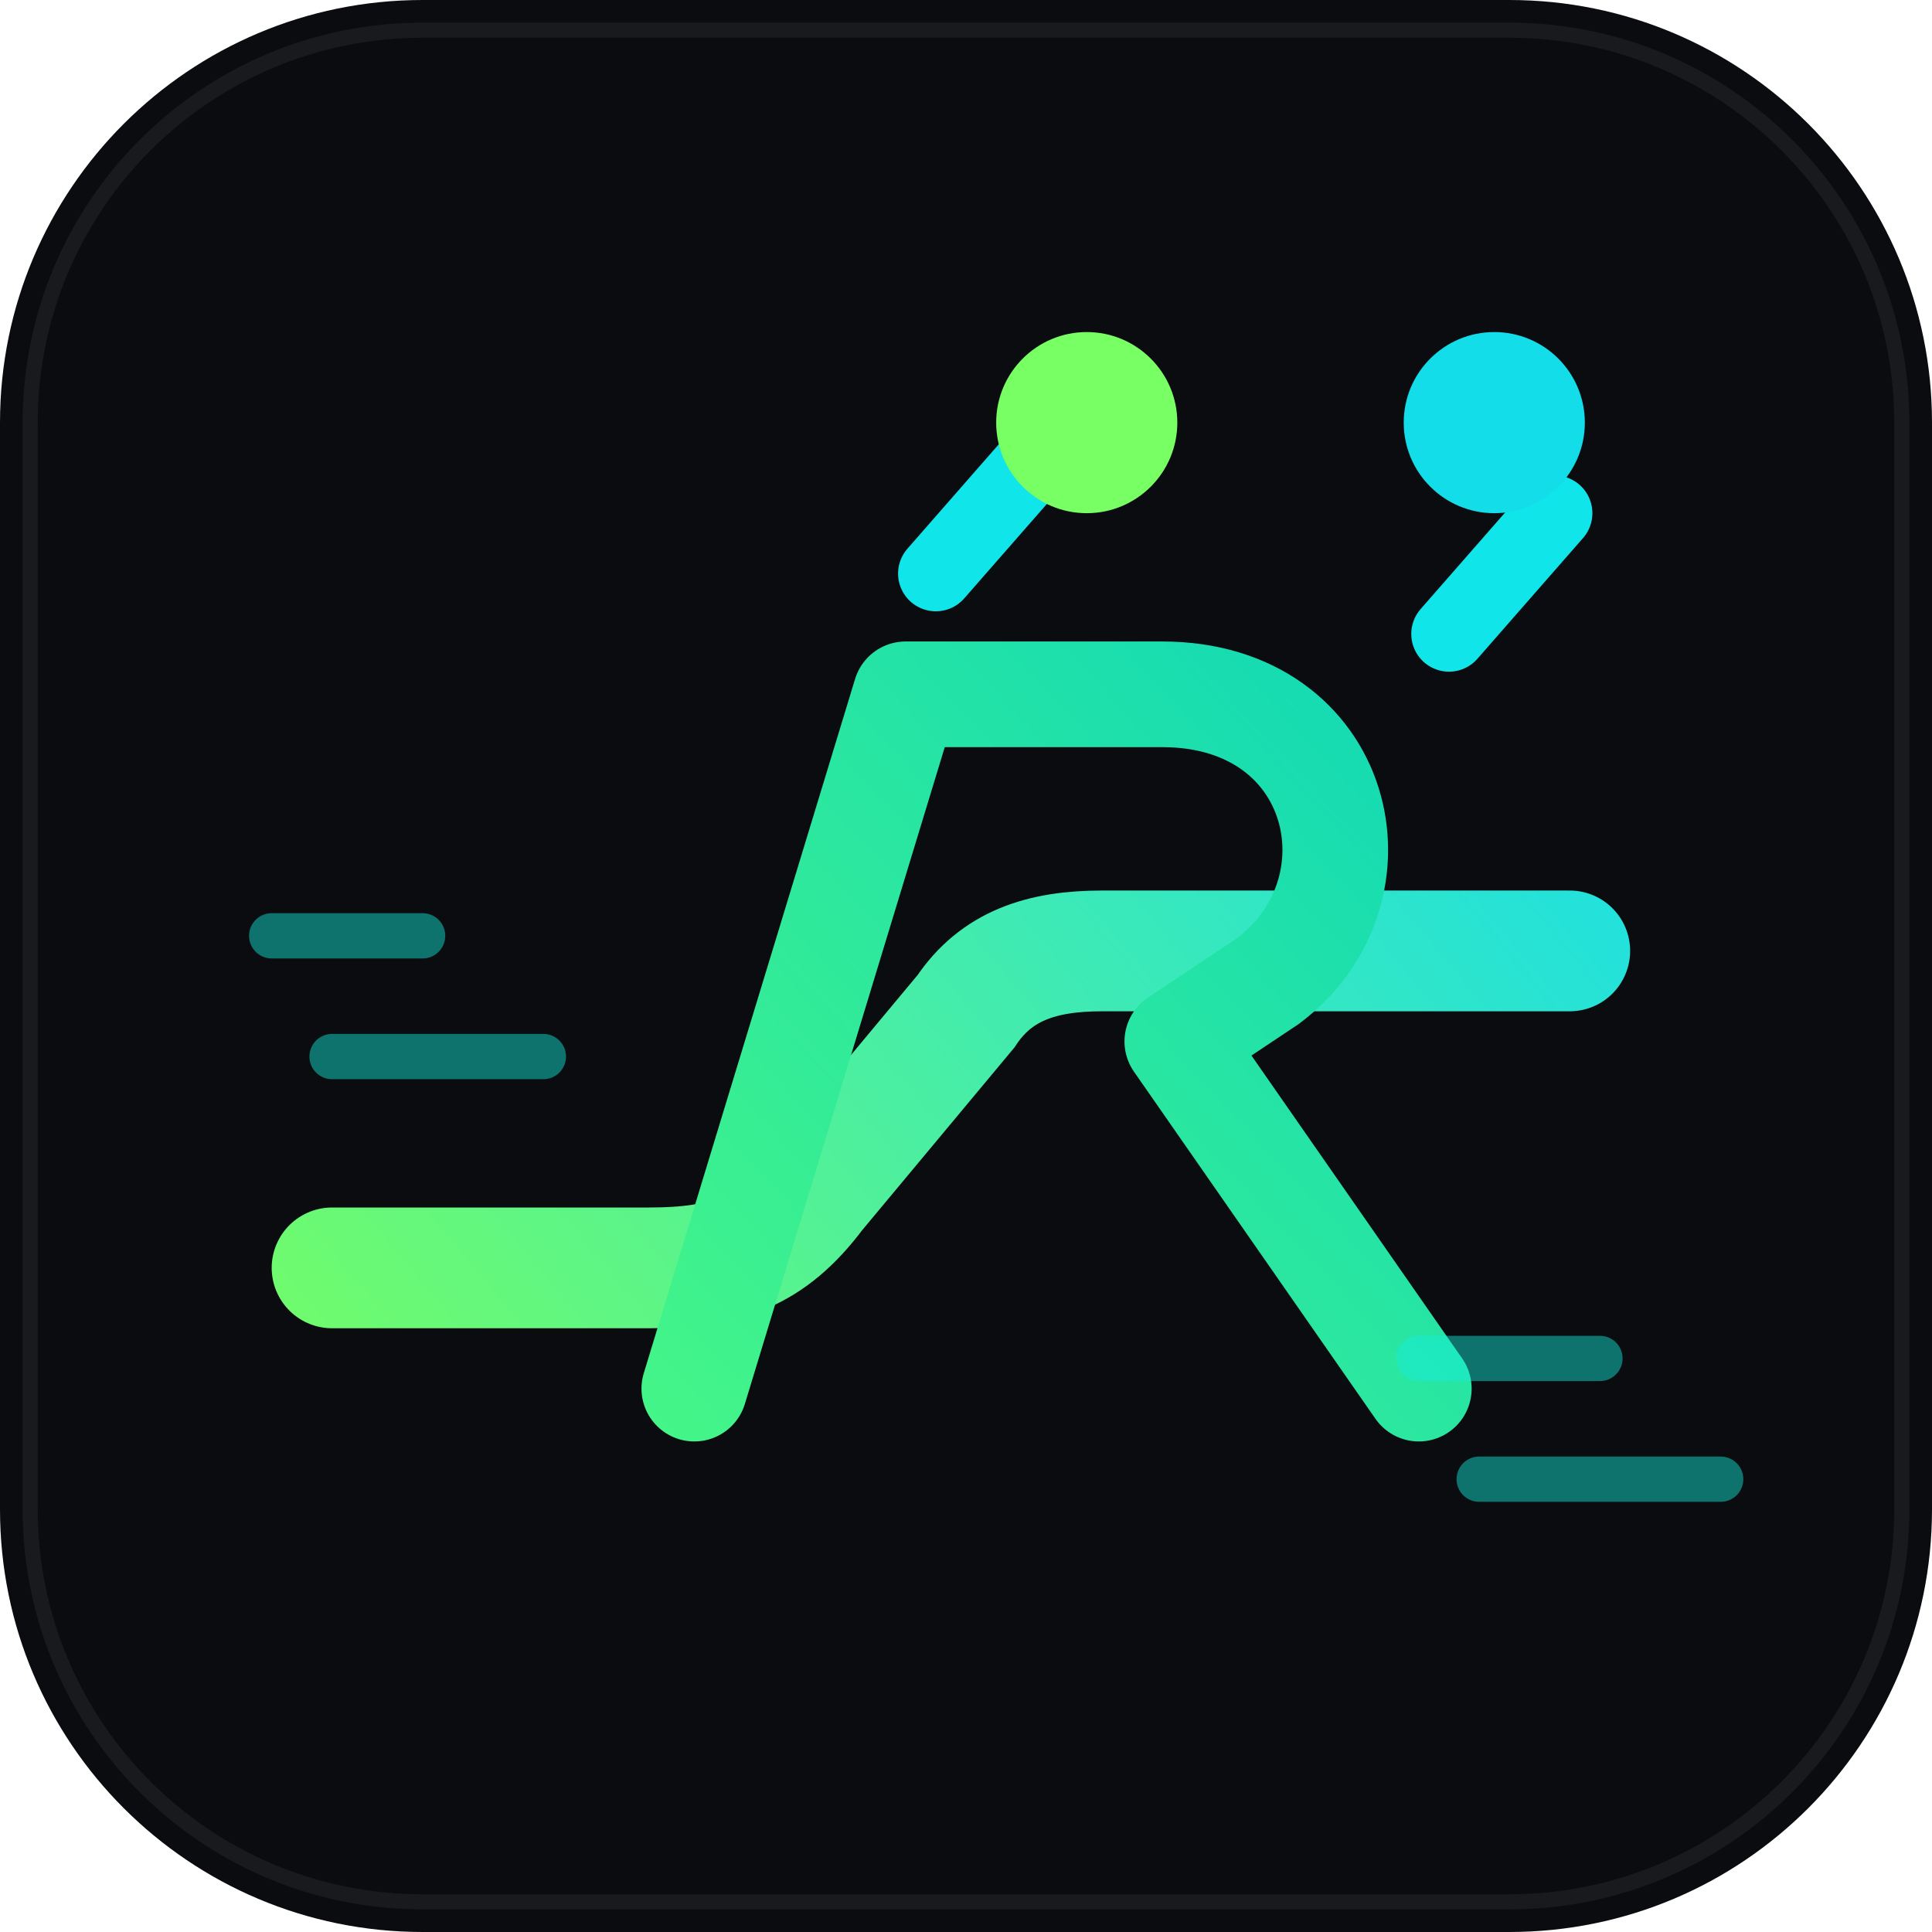
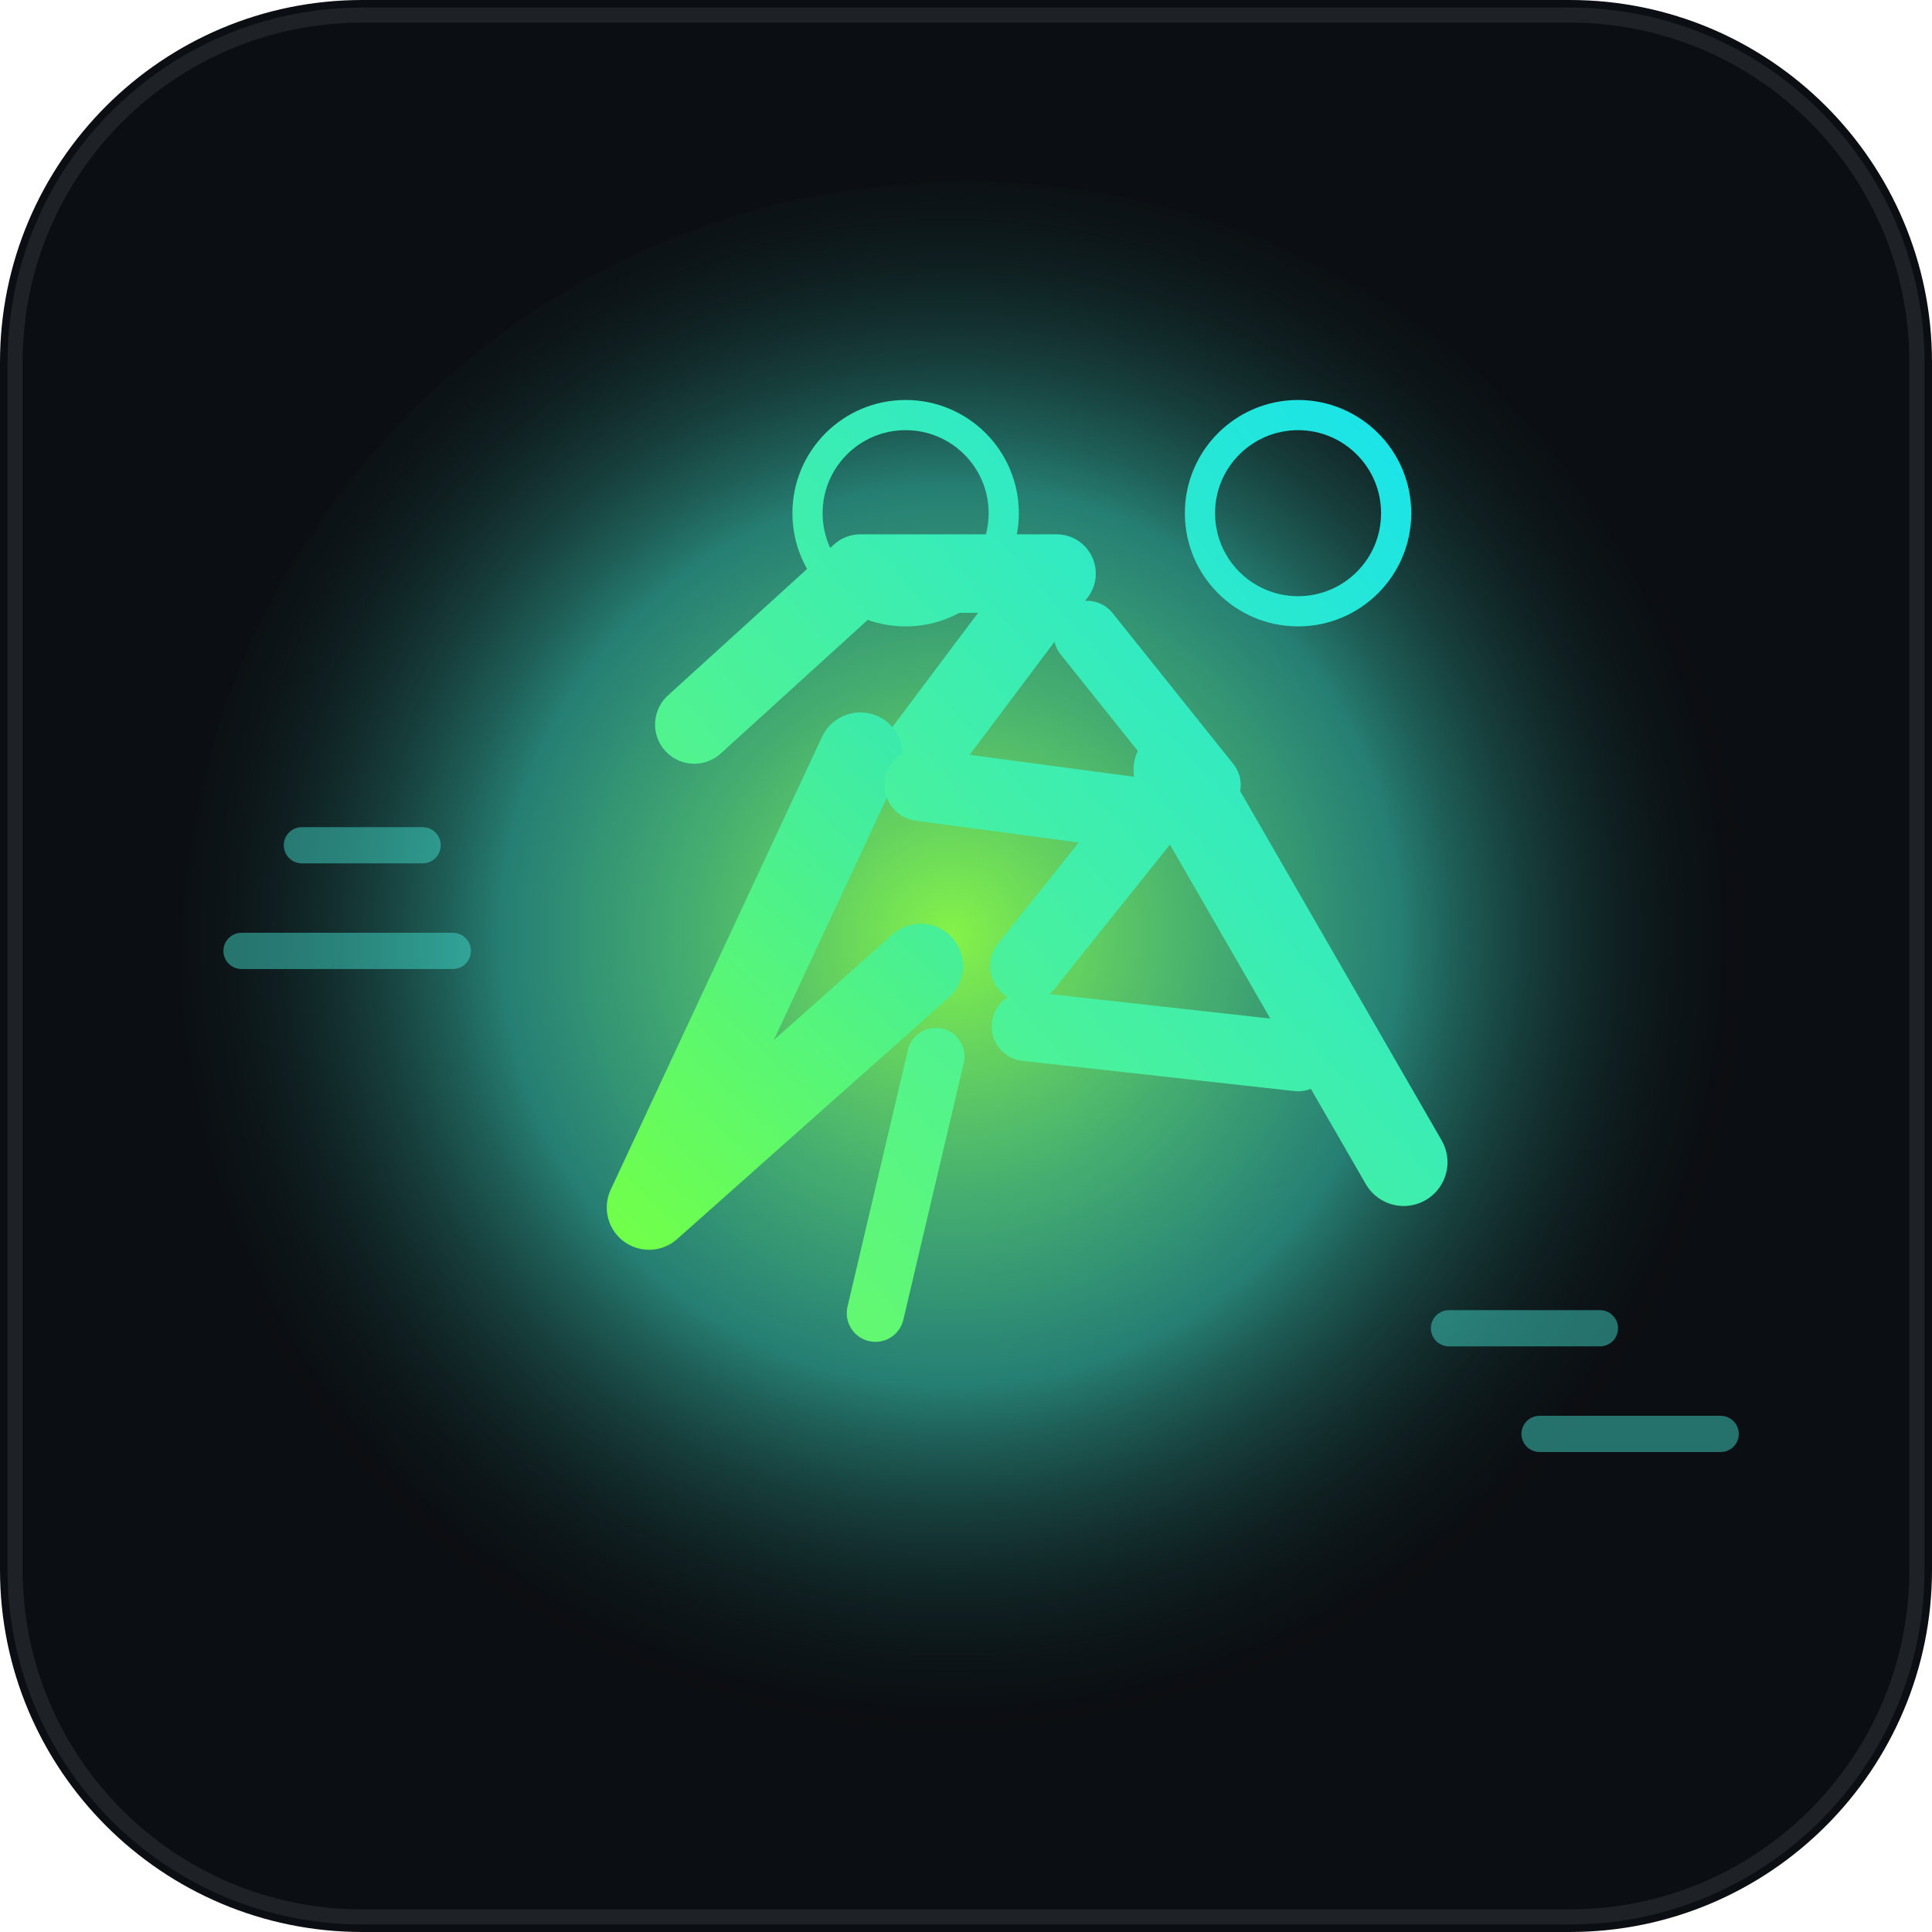
<svg xmlns="http://www.w3.org/2000/svg" viewBox="0 0 128 128" fill="none">
  <defs>
-     <linearGradient id="g1" x1="16" y1="104" x2="112" y2="24" gradientUnits="userSpaceOnUse">
-       <stop stop-color="#7BFF5C" />
-       <stop offset="1" stop-color="#0AD9FF" />
+     <radialGradient id="glow" cx="0" cy="0" r="1" gradientUnits="userSpaceOnUse" gradientTransform="translate(63 62) rotate(90) scale(54)">
+       <stop offset="0" stop-color="#8BFF4A" stop-opacity=".95" />
+       <stop offset=".55" stop-color="#41EFD3" stop-opacity=".5" />
+       <stop offset="1" stop-color="#0A0C10" stop-opacity="0" />
+     </radialGradient>
+     <linearGradient id="runnerG" x1="28" y1="88" x2="96" y2="28" gradientUnits="userSpaceOnUse">
+       <stop stop-color="#7BFF49" />
+       <stop offset="1" stop-color="#17E3EF" />
    </linearGradient>
-     <linearGradient id="g2" x1="28" y1="116" x2="118" y2="32" gradientUnits="userSpaceOnUse">
-       <stop stop-color="#56FF76" />
-       <stop offset="1" stop-color="#00CFC8" />
+     <linearGradient id="splitG" x1="44" y1="84" x2="90" y2="36" gradientUnits="userSpaceOnUse">
+       <stop stop-color="#70FF4A" />
+       <stop offset="1" stop-color="#0FD9FF" />
    </linearGradient>
  </defs>
-   <rect width="128" height="128" rx="28" fill="#0A0C0F" />
-   <rect x="2" y="2" width="124" height="124" rx="26" stroke="rgba(255,255,255,0.06)" />
-   <path d="M22 84h21c5 0 8-1 11-5l10-12c2-3 5-4 9-4h31" stroke="url(#g1)" stroke-width="8" stroke-linecap="round" />
-   <path d="M46 92l14-46h17c12 0 15 13 7 19l-6 4 16 23" stroke="url(#g2)" stroke-width="7" stroke-linecap="round" stroke-linejoin="round" />
-   <path d="M62 38l7-8m27 12l7-8" stroke="#10E6EA" stroke-width="5" stroke-linecap="round" />
-   <circle cx="72" cy="28" r="6" fill="#77FF63" />
-   <circle cx="99" cy="28" r="6" fill="#12DDE8" />
-   <path d="M18 62h10m-6 8h14m58 20h12m-8 8h16" stroke="rgba(20,238,225,0.45)" stroke-width="3" stroke-linecap="round" />
+   <rect width="128" height="128" rx="24" fill="#0B0E12" />
+   <rect x="1" y="1" width="126" height="126" rx="23" stroke="rgba(255,255,255,.08)" />
+   <circle cx="64" cy="64" r="52" fill="url(#glow)" />
+   <g opacity=".45" stroke="#44E8D8" stroke-width="2.4" stroke-linecap="round">
+     <path d="M20 56h8" />
+     <path d="M16 63h14" />
+     <path d="M96 88h10" />
+     <path d="M102 95h12" />
+   </g>
+   <g stroke="url(#runnerG)" stroke-linecap="round" stroke-linejoin="round">
+     <circle cx="60" cy="34" r="6.5" fill="none" stroke-width="2" />
+     <circle cx="86" cy="34" r="6.5" fill="none" stroke-width="2" />
+     <path d="M46 48l11-10h13l-9 12" stroke-width="5.2" />
+     <path d="M57 50l-14 30 18-16" stroke="url(#splitG)" stroke-width="5.6" />
+     <path d="M61 52l15 2-8 10" stroke-width="4.8" />
+     <path d="M72 42l8 10" stroke-width="4.4" />
+     <path d="M78 51l15 26" stroke-width="5.8" />
+     <path d="M68 68l18 2" stroke-width="4.6" />
+     <path d="M62 70l-4 17" stroke-width="3.8" />
+   </g>
</svg>
